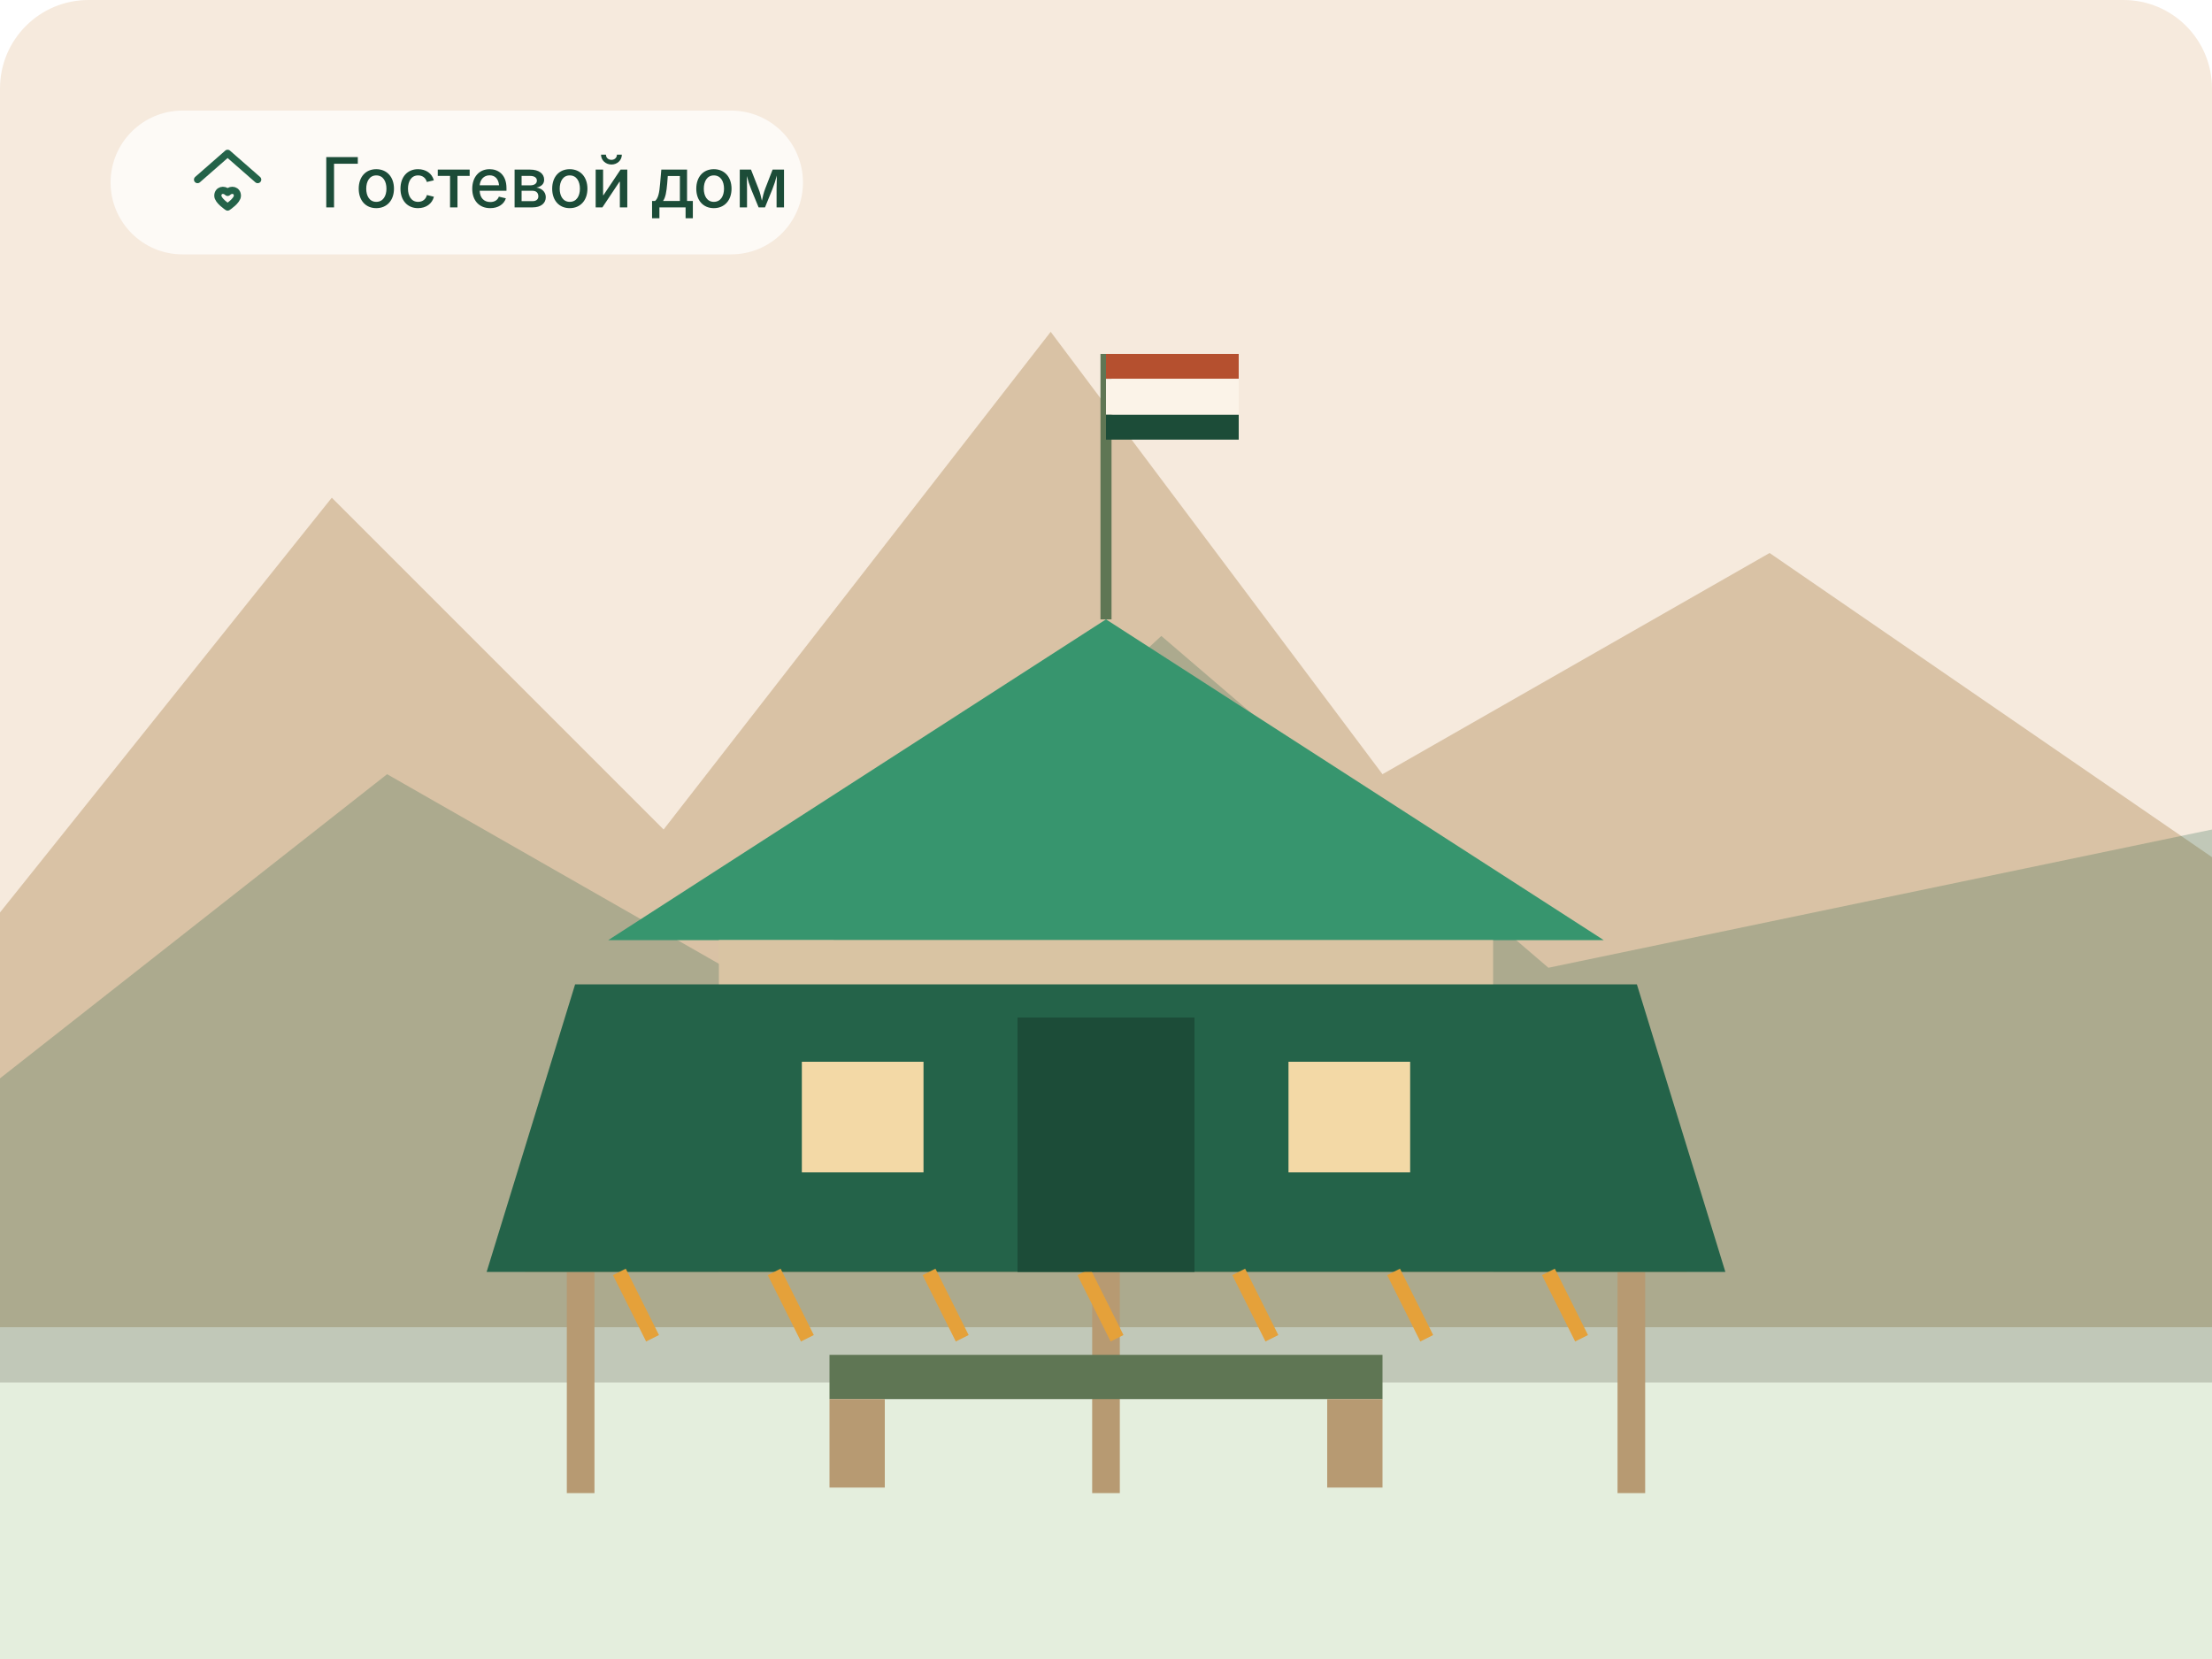
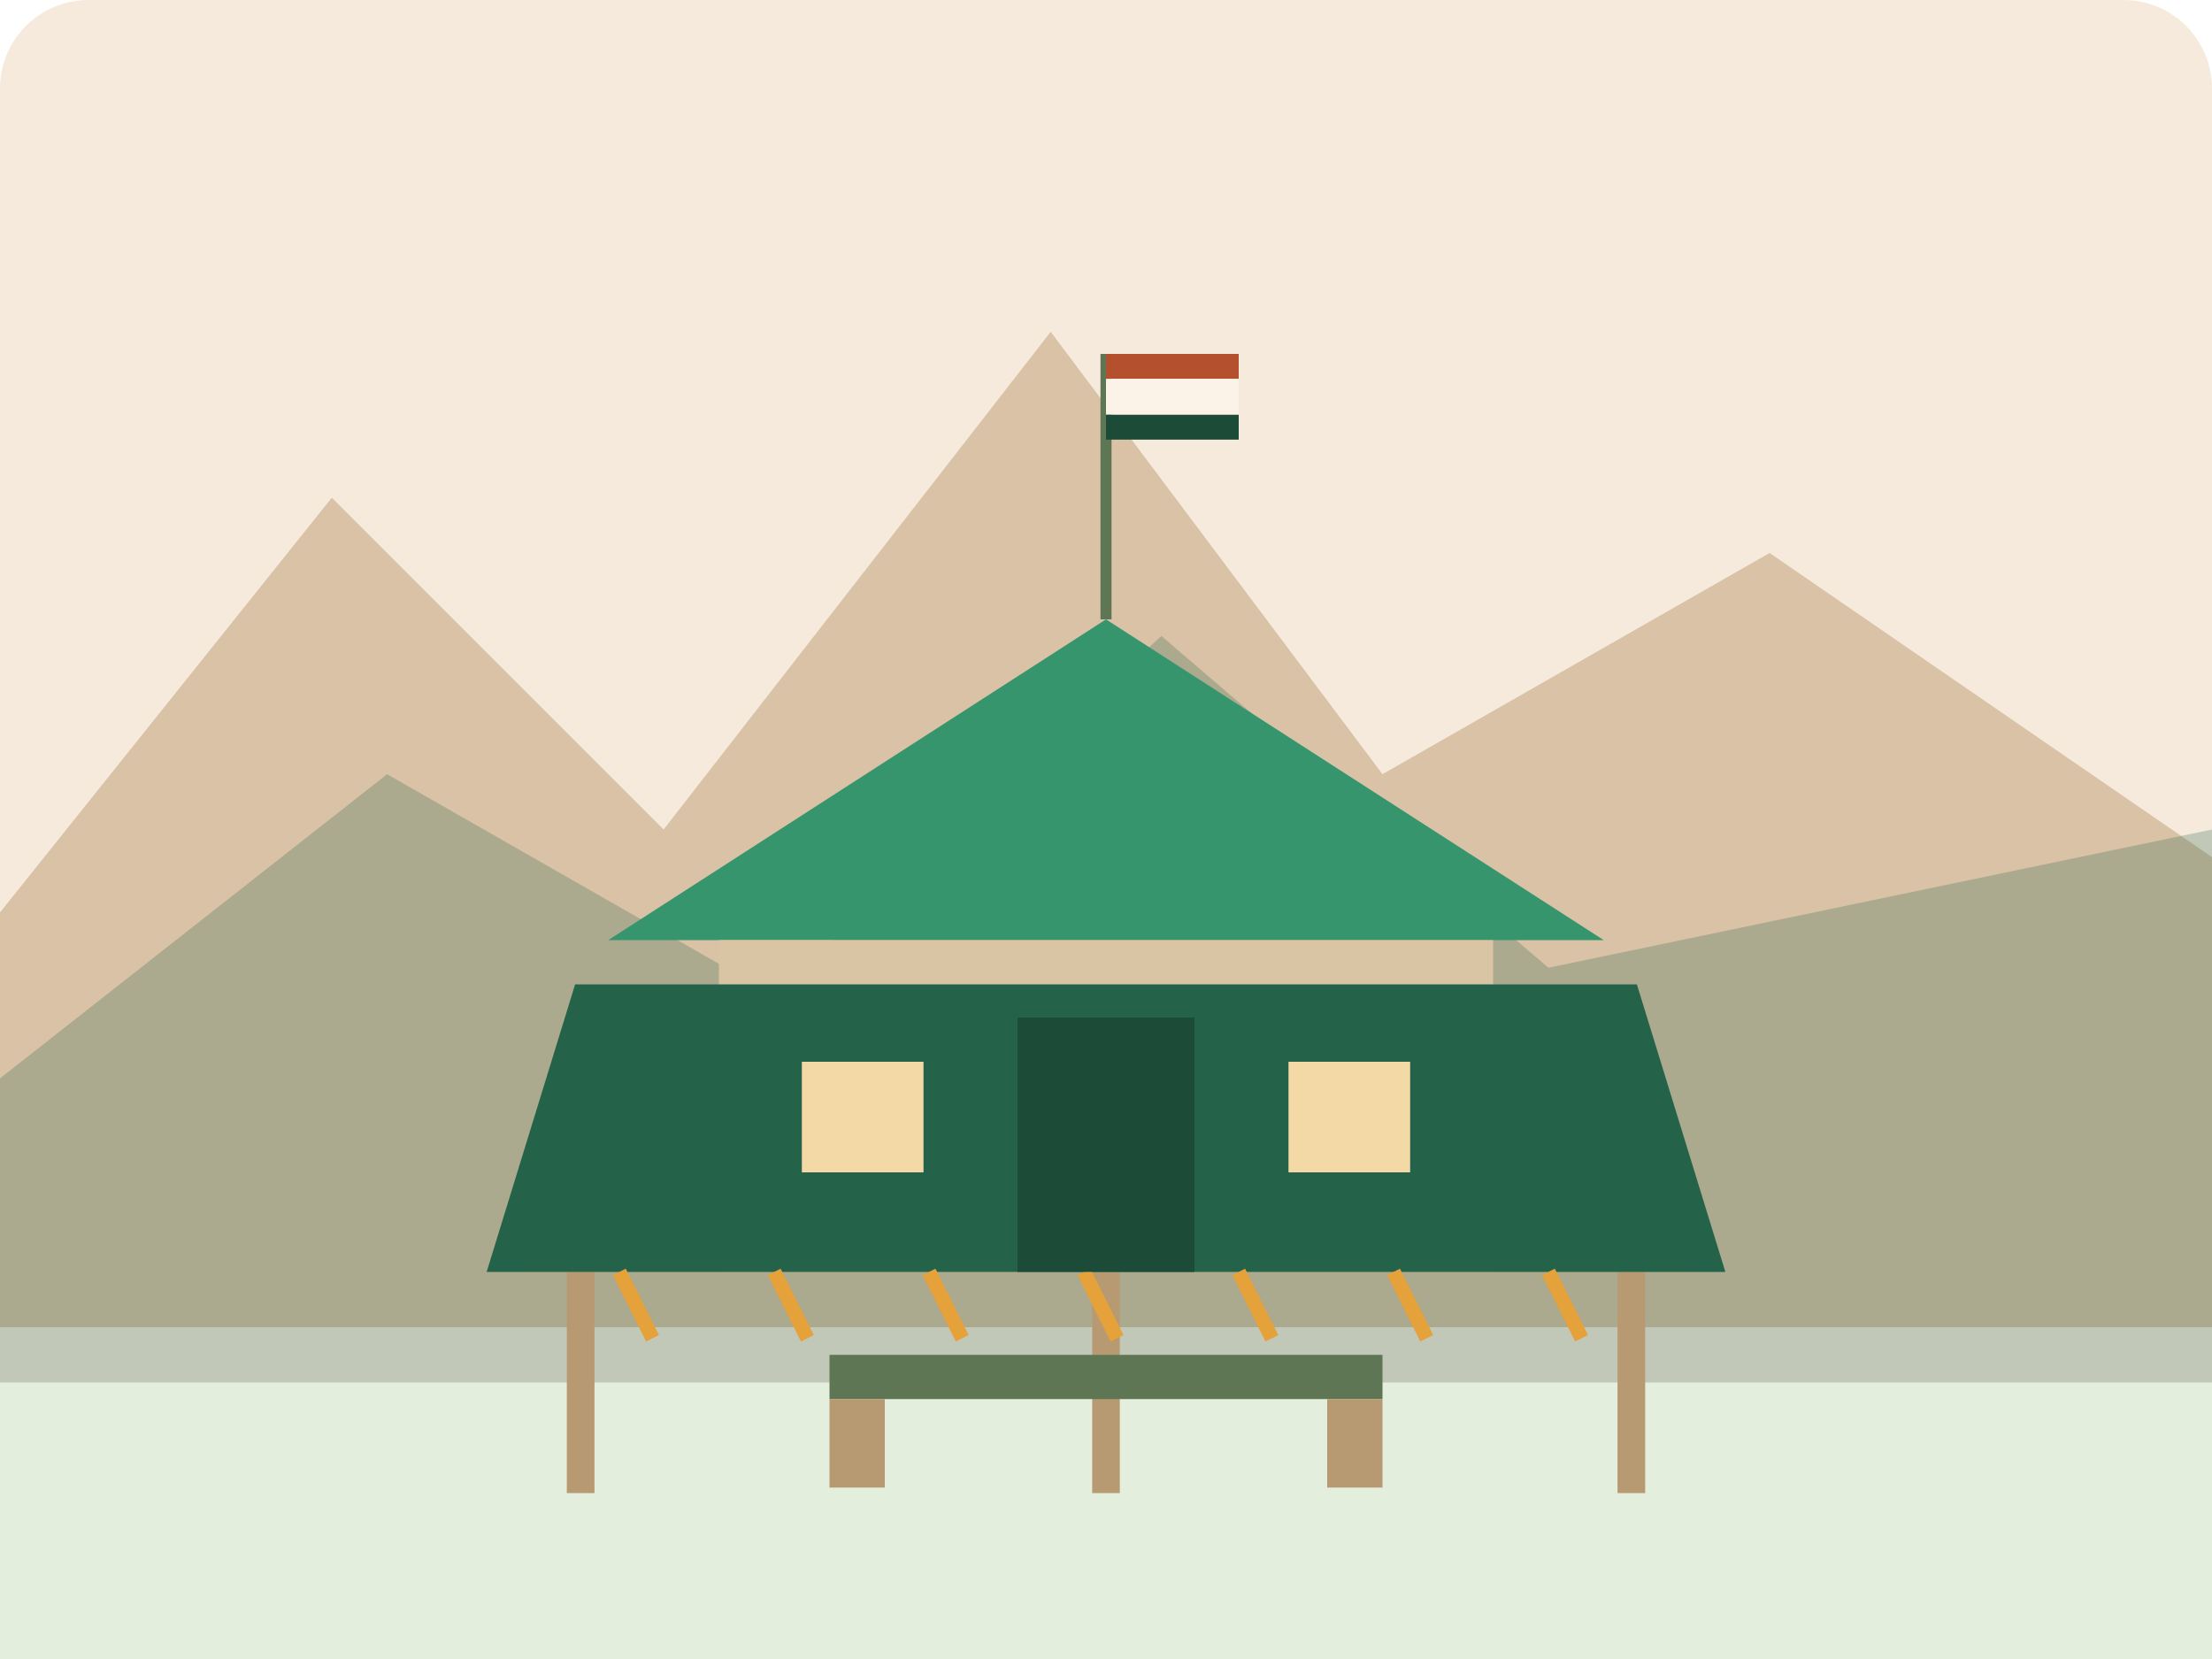
- <svg xmlns="http://www.w3.org/2000/svg" viewBox="0 0 400 300" role="img" aria-label="Гостевой дом">
+ <svg xmlns="http://www.w3.org/2000/svg" width="400" height="300" viewBox="0 0 400 300" role="img" aria-label="Гостевой дом">
  <rect width="400" height="300" rx="16" fill="#F6EADD" />
  <rect x="0" y="250" width="400" height="50" fill="#E4EEDD" />
  <path d="M0 165 L60 90 L120 150 L190 60 L250 140 L320 100 L400 155 L400 240 L0 240 Z" fill="#8C5A17" opacity="0.28" />
  <path d="M0 195 L70 140 L140 180 L210 115 L280 175 L400 150 L400 250 L0 250 Z" fill="#246349" opacity="0.25" />
  <polygon points="110,170 200,112 290,170" fill="#37956E" />
  <line x1="200" y1="112" x2="200" y2="64" stroke="#5F7654" stroke-width="2" />
  <rect x="200" y="64" width="24" height="4.5" fill="#B5502F" />
  <rect x="200" y="68.5" width="24" height="6.5" fill="#FBF3E8" />
  <rect x="200" y="75" width="24" height="4.5" fill="#1C4C38" />
  <rect x="130" y="170" width="140" height="60" fill="#D9C4A3" />
  <rect x="95" y="216" width="210" height="14" fill="#B79A72" />
  <line x1="105" y1="230" x2="105" y2="270" stroke="#B79A72" stroke-width="5" />
  <line x1="295" y1="230" x2="295" y2="270" stroke="#B79A72" stroke-width="5" />
  <line x1="200" y1="230" x2="200" y2="270" stroke="#B79A72" stroke-width="5" />
  <polygon points="88,230 312,230 296,178 104,178" fill="#246349" />
  <g stroke="#E5A13A" stroke-width="2.6">
    <line x1="112" y1="230" x2="118" y2="242" />
    <line x1="140" y1="230" x2="146" y2="242" />
    <line x1="168" y1="230" x2="174" y2="242" />
    <line x1="196" y1="230" x2="202" y2="242" />
    <line x1="224" y1="230" x2="230" y2="242" />
    <line x1="252" y1="230" x2="258" y2="242" />
    <line x1="280" y1="230" x2="286" y2="242" />
  </g>
  <rect x="184" y="184" width="32" height="46" fill="#1C4C38" />
  <rect x="145" y="192" width="22" height="20" fill="#F3D9A6" />
  <rect x="233" y="192" width="22" height="20" fill="#F3D9A6" />
  <rect x="150" y="245" width="100" height="8" fill="#5F7654" />
  <rect x="150" y="253" width="10" height="16" fill="#B79A72" />
  <rect x="240" y="253" width="10" height="16" fill="#B79A72" />
-   <g transform="translate(20,20)">
-     <rect x="0" y="0" width="125.2" height="26" rx="13" fill="rgba(255,255,255,0.75)" />
-     <g transform="translate(13,5) scale(0.68)" fill="none" stroke="#246349" stroke-width="1.9" stroke-linecap="round" stroke-linejoin="round">
-       <path d="M4 11L12 4l8 7" />
-       <path d="M12 14.4c-1-1-2.6-.6-2.6.9 0 1.3 2.6 3 2.6 3s2.6-1.7 2.6-3c0-1.5-1.6-1.9-2.6-.9z" />
-     </g>
-     <text x="38" y="17.5" font-family="Inter, sans-serif" font-size="12.5" font-weight="500" fill="#1C4C38">Гостевой дом</text>
-   </g>
</svg>
